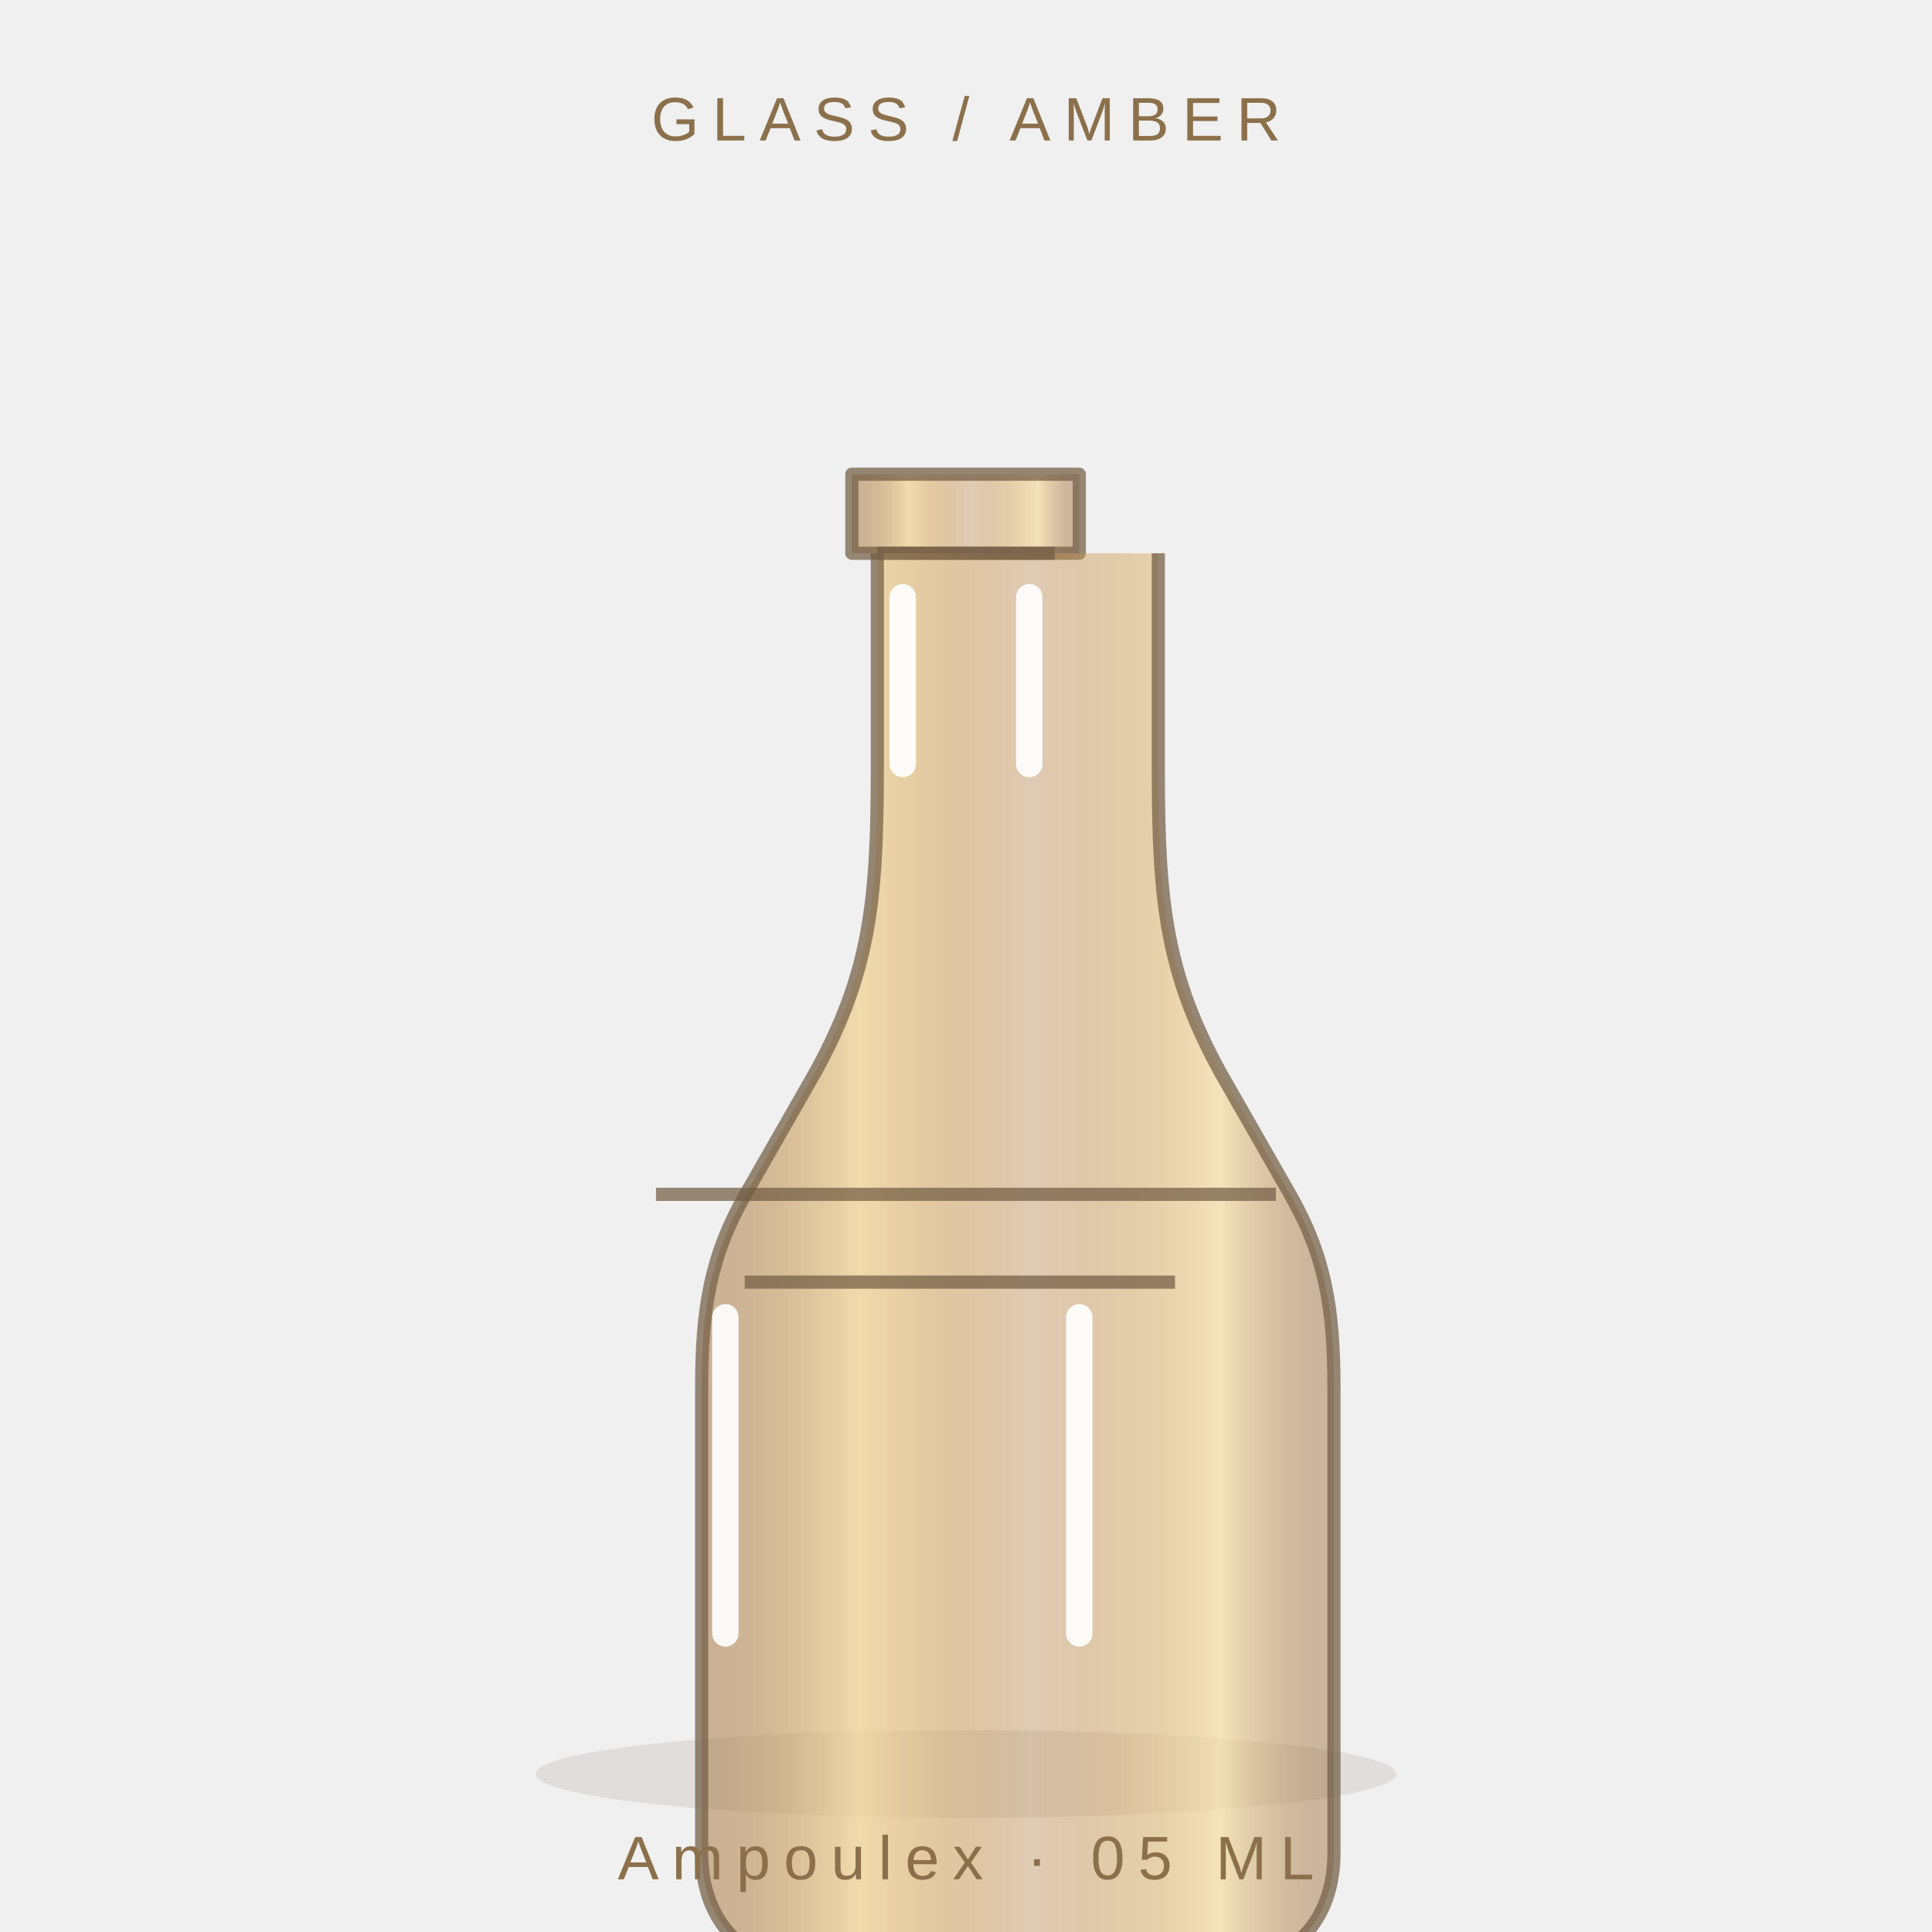
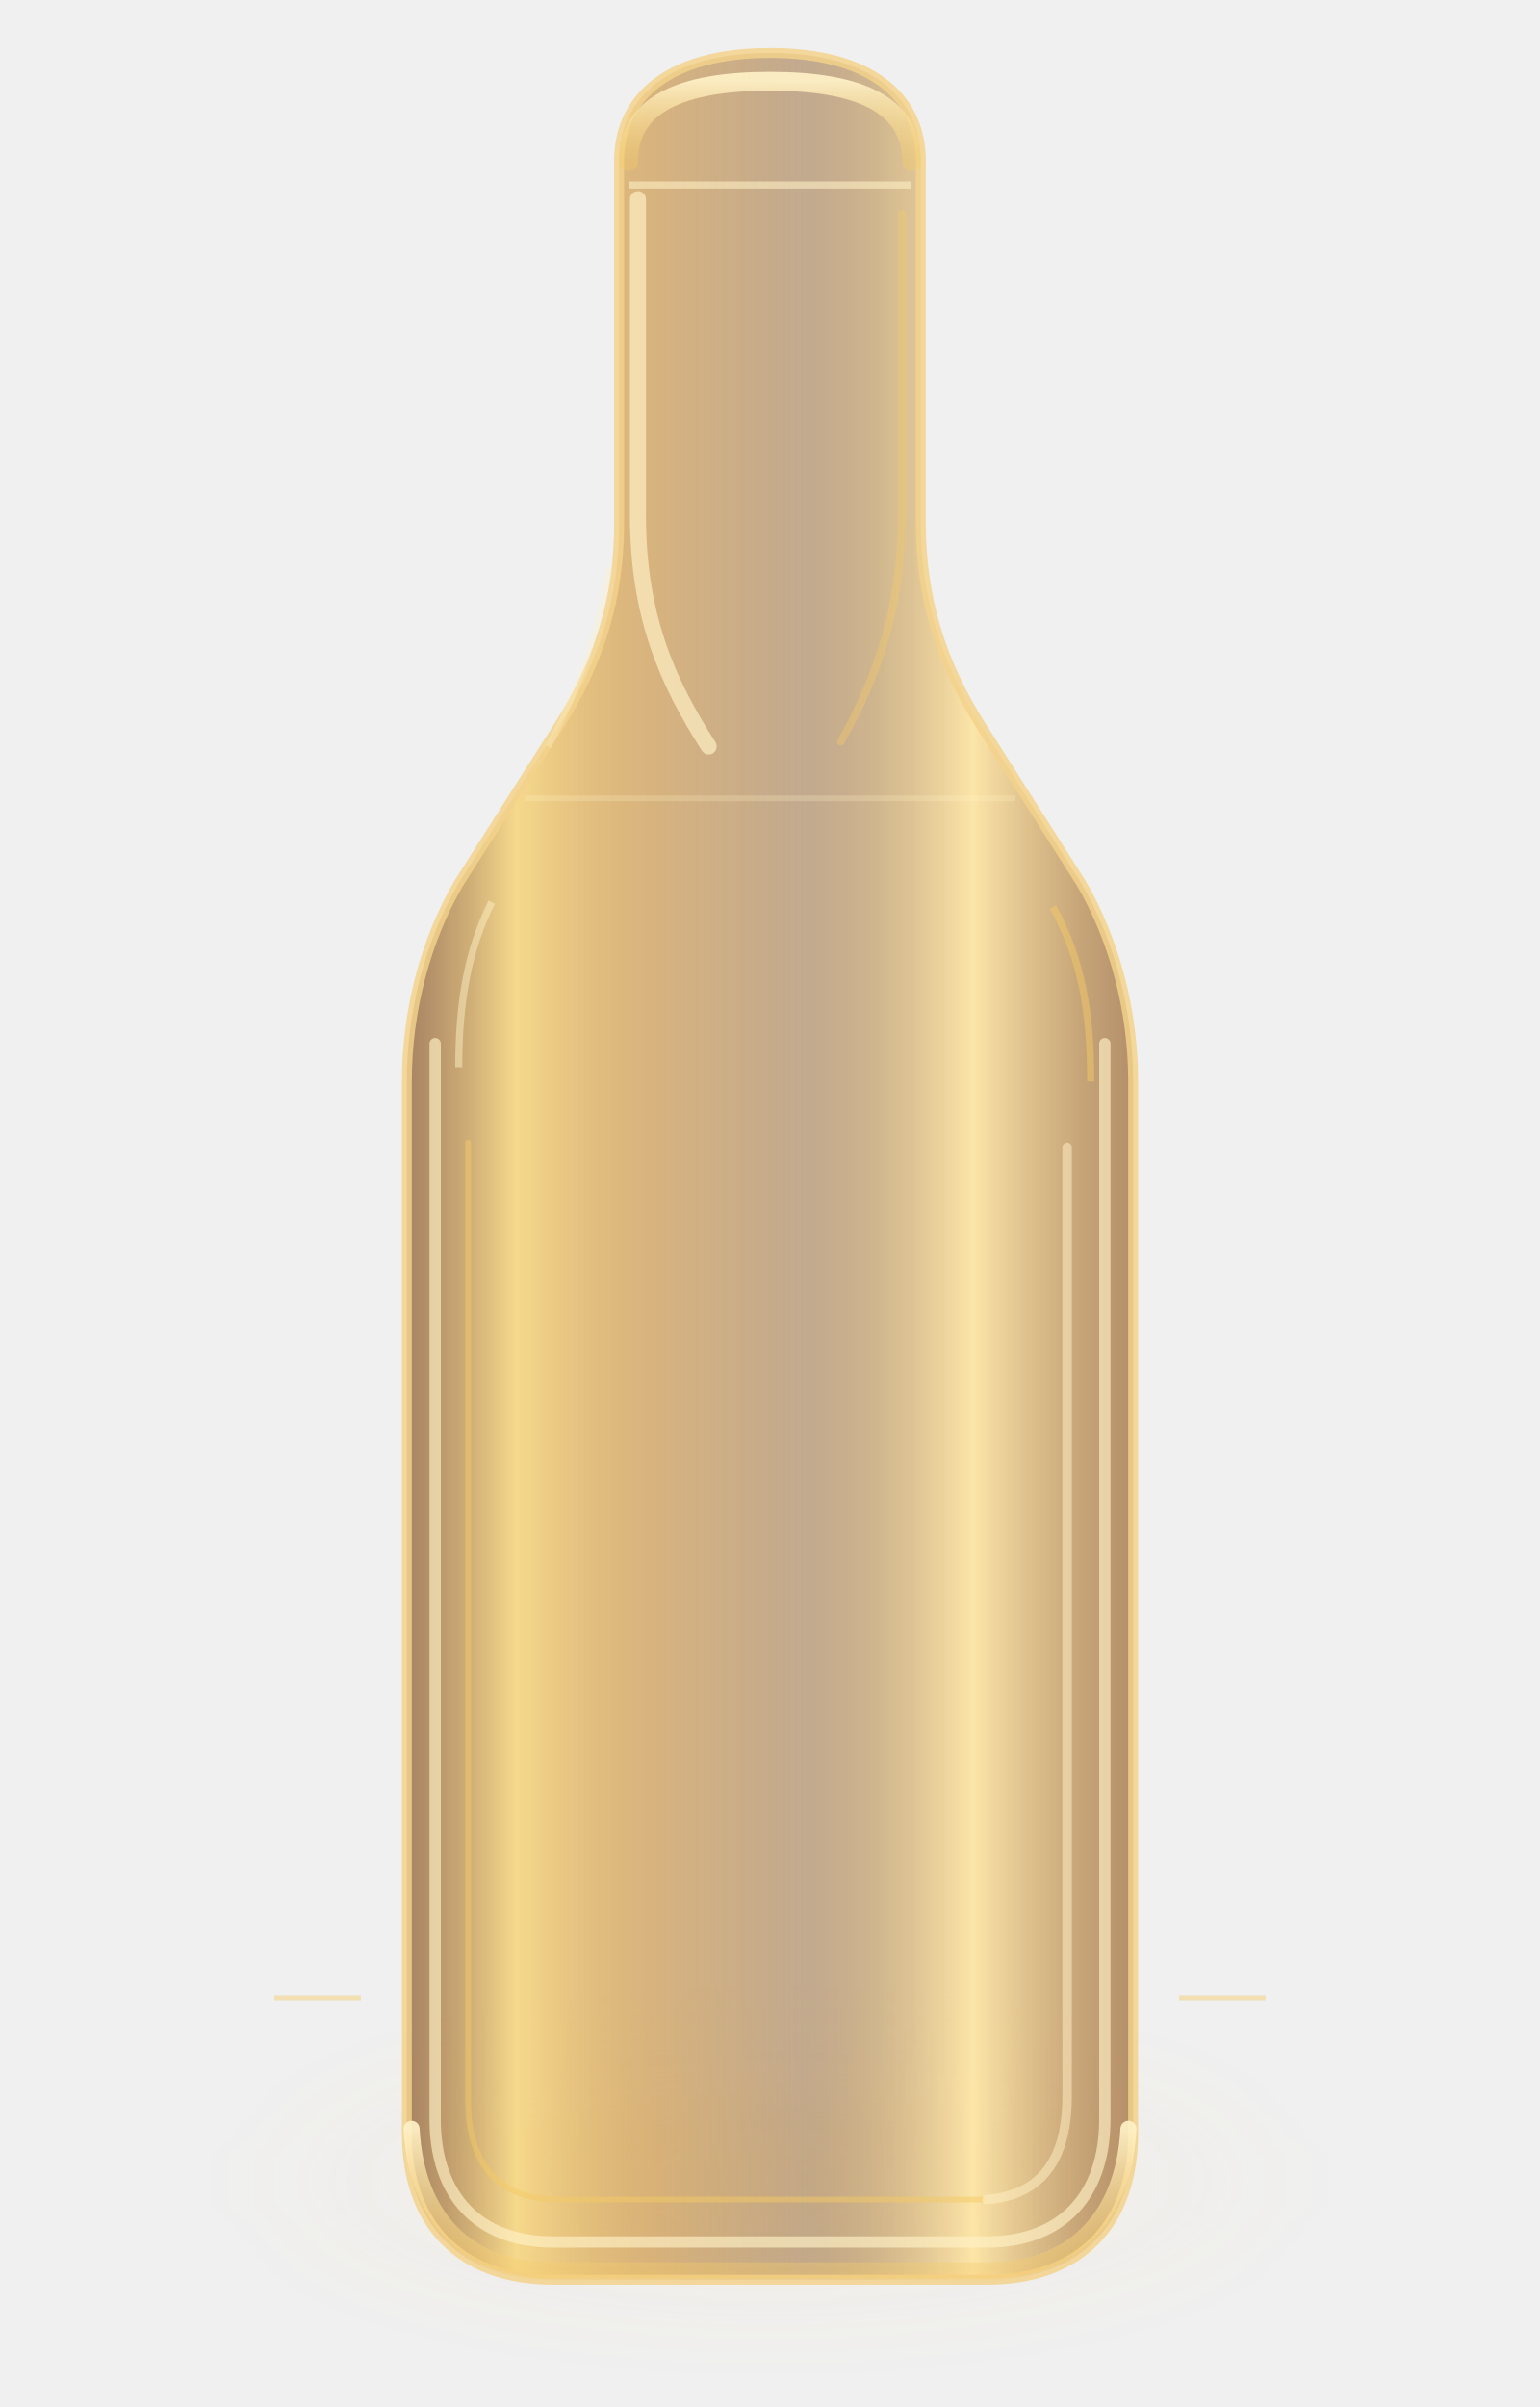
- <svg xmlns="http://www.w3.org/2000/svg" viewBox="0 0 220 220" role="img" aria-label="5 millilitre ampoule">
+ <svg xmlns="http://www.w3.org/2000/svg" viewBox="0 0 320 500" role="img" aria-label="5 millilitre amber glass ampoule illustration">
  <defs>
-     <linearGradient id="g" x1="0" x2="1">
-       <stop stop-color="#7c8b8c" stop-opacity=".22" />
-       <stop offset=".2" stop-color="#fff" stop-opacity=".92" />
-       <stop offset=".5" stop-color="#d8e0df" stop-opacity=".25" />
-       <stop offset=".8" stop-color="#fff" stop-opacity=".88" />
-       <stop offset="1" stop-color="#778685" stop-opacity=".2" />
+     <linearGradient id="glass" x1="0" y1="0" x2="1" y2="0">
+       <stop offset="0" stop-color="#814a18" stop-opacity=".65" />
+       <stop offset=".15" stop-color="#f8d477" stop-opacity=".82" />
+       <stop offset=".34" stop-color="#c38121" stop-opacity=".55" />
+       <stop offset=".55" stop-color="#8d581d" stop-opacity=".46" />
+       <stop offset=".78" stop-color="#ffe39a" stop-opacity=".83" />
+       <stop offset="1" stop-color="#905519" stop-opacity=".62" />
    </linearGradient>
-     <linearGradient id="a" x1="0" x2="1">
-       <stop stop-color="#9a6429" stop-opacity=".45" />
-       <stop offset=".25" stop-color="#f1d69c" stop-opacity=".8" />
-       <stop offset=".52" stop-color="#b87729" stop-opacity=".3" />
-       <stop offset=".82" stop-color="#f5dfaa" stop-opacity=".76" />
-       <stop offset="1" stop-color="#8d5926" stop-opacity=".4" />
+     <linearGradient id="rim" x1="0" y1="0" x2="0" y2="1">
+       <stop stop-color="#fff1c7" stop-opacity=".92" />
+       <stop offset="1" stop-color="#f5cb67" stop-opacity=".35" />
    </linearGradient>
+     <radialGradient id="aura">
+       <stop stop-color="#f5cb67" stop-opacity=".18" />
+       <stop offset="1" stop-color="#f5cb67" stop-opacity="0" />
+     </radialGradient>
+     <filter id="softGlow" x="-60%" y="-30%" width="220%" height="160%">
+       <feGaussianBlur stdDeviation="10" />
+     </filter>
  </defs>
-   <ellipse cx="110" cy="202" rx="49" ry="5" fill="#3c2c1e" opacity=".09" />
-   <g transform="translate(74 51)" stroke="#725d45" stroke-opacity=".72" stroke-width="1.5" stroke-linejoin="round">
-     <path d="M23.0 3h25.9v9h-25.9z" fill="url(#a)" />
-     <path d="M25.9 12v25c0 15-1 23-7 34l-8 14c-4 7-5 13-5 22v53c0 8 5 13 13 13h46c8 0 13-5 13-13V107c0-9-1-15-5-22l-8-14c-6-11-7-19-7-34V12" fill="url(#a)" />
-     <path d="M25.9 12h20.2m-45.4 73h70.6m-60.5 10h49.0" fill="none" />
-     <path d="M28.8 17v19m14.4-19v19m-34.6 63v36m40.3-36v36" stroke="#fff" stroke-opacity=".92" stroke-width="3" stroke-linecap="round" />
+   <ellipse cx="160" cy="453" rx="111" ry="27" fill="url(#aura)" filter="url(#softGlow)" />
+   <g transform="translate(160 11) scale(0.98 0.98) translate(-160 -11)">
+     <path d="M128 34 C128 20 139 11 160 11 C181 11 192 20 192 34 L192 111 C192 126 196 140 205 154 L226 187 C233 199 237 214 237 229 L237 452 C237 471 226 483 206 483 L114 483 C94 483 83 471 83 452 L83 229 C83 214 87 199 94 187 L115 154 C124 140 128 126 128 111 Z" fill="url(#glass)" stroke="#f4d38b" stroke-opacity=".84" stroke-width="2.1" stroke-linejoin="round" />
+     <path d="M130 34 C130 22 141 17 160 17 C179 17 190 22 190 34" fill="none" stroke="url(#rim)" stroke-width="4" stroke-linecap="round" />
+     <path d="M130 39 H190" fill="none" stroke="#fff1c7" stroke-opacity=".58" stroke-width="1.5" />
+     <path d="M132 42 V109 C132 130 138 144 147 158" fill="none" stroke="#fff1c7" stroke-opacity=".68" stroke-width="3.4" stroke-linecap="round" />
+     <path d="M188 45 V108 C188 128 183 143 175 157" fill="none" stroke="#f5cb67" stroke-opacity=".38" stroke-width="1.6" stroke-linecap="round" />
+     <path d="M113 158 C120 145 124 132 126 120" fill="none" stroke="#fff1c7" stroke-opacity=".3" stroke-width="1.2" />
+     <path d="M108 169 H212" fill="none" stroke="#fff1c7" stroke-opacity=".24" stroke-width="1.2" />
+     <path d="M89 221 V449 C89 465 98 475 114 475 H206 C222 475 231 465 231 449 V221" fill="none" stroke="#fff1c7" stroke-opacity=".65" stroke-width="2.4" stroke-linecap="round" />
+     <path d="M96 242 V445 C96 458 102 466 115 466 H205" fill="none" stroke="#f5cb67" stroke-opacity=".5" stroke-width="1.2" stroke-linecap="round" />
+     <path d="M223 243 V444 C223 457 218 465 206 466" fill="none" stroke="#fff1c7" stroke-opacity=".52" stroke-width="2" stroke-linecap="round" />
+     <path d="M84 451 C85 470 96 481 114 481 H206 C224 481 235 470 236 451" fill="none" stroke="url(#rim)" stroke-width="3.4" stroke-linecap="round" />
+     <path d="M101 191 C96 201 94 212 94 226" fill="none" stroke="#fff1c7" stroke-opacity=".48" stroke-width="1.5" />
+     <path d="M220 192 C226 203 228 214 228 229" fill="none" stroke="#f5cb67" stroke-opacity=".5" stroke-width="1.5" />
  </g>
-   <g fill="#8b704b" font-family="Arial,sans-serif" font-size="7" letter-spacing="1.5">
-     <text x="110" y="16" text-anchor="middle">GLASS / AMBER</text>
-     <text x="110" y="214" text-anchor="middle">Ampoulex · 05 ML</text>
-   </g>
+   <path d="M57 415 H75 M245 415 H263" stroke="#f5cb67" stroke-opacity=".45" stroke-width="1" />
</svg>
